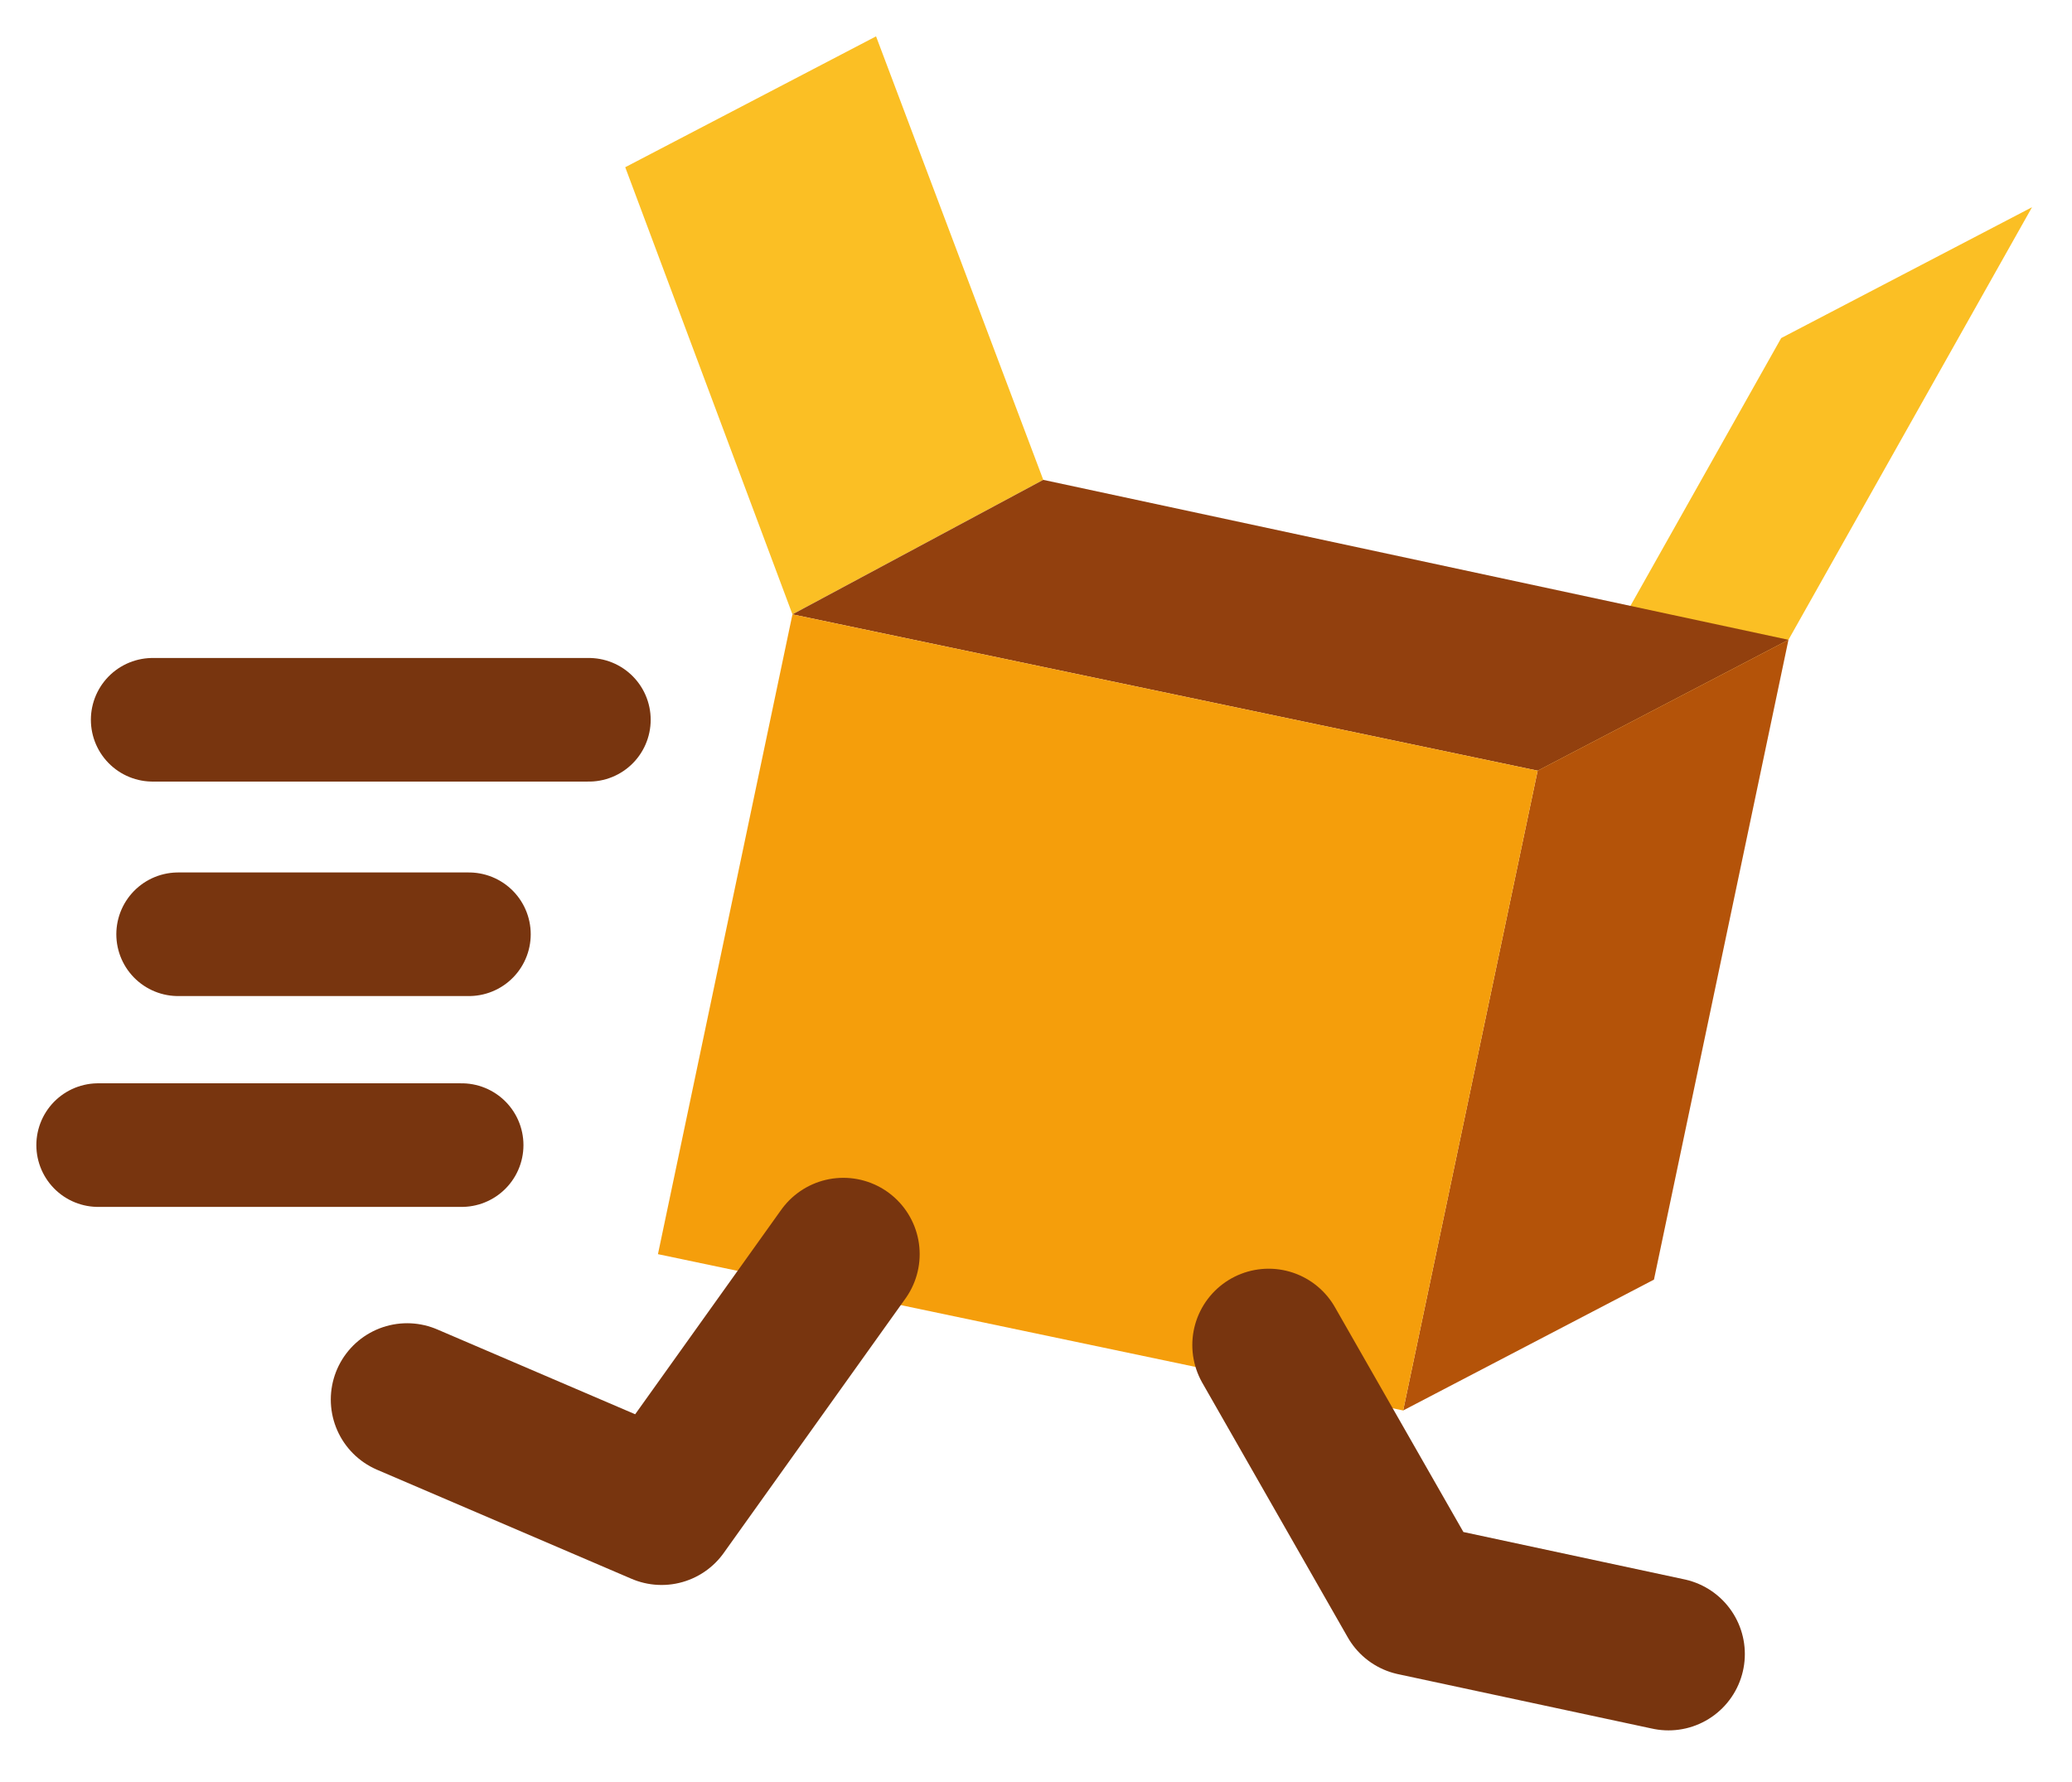
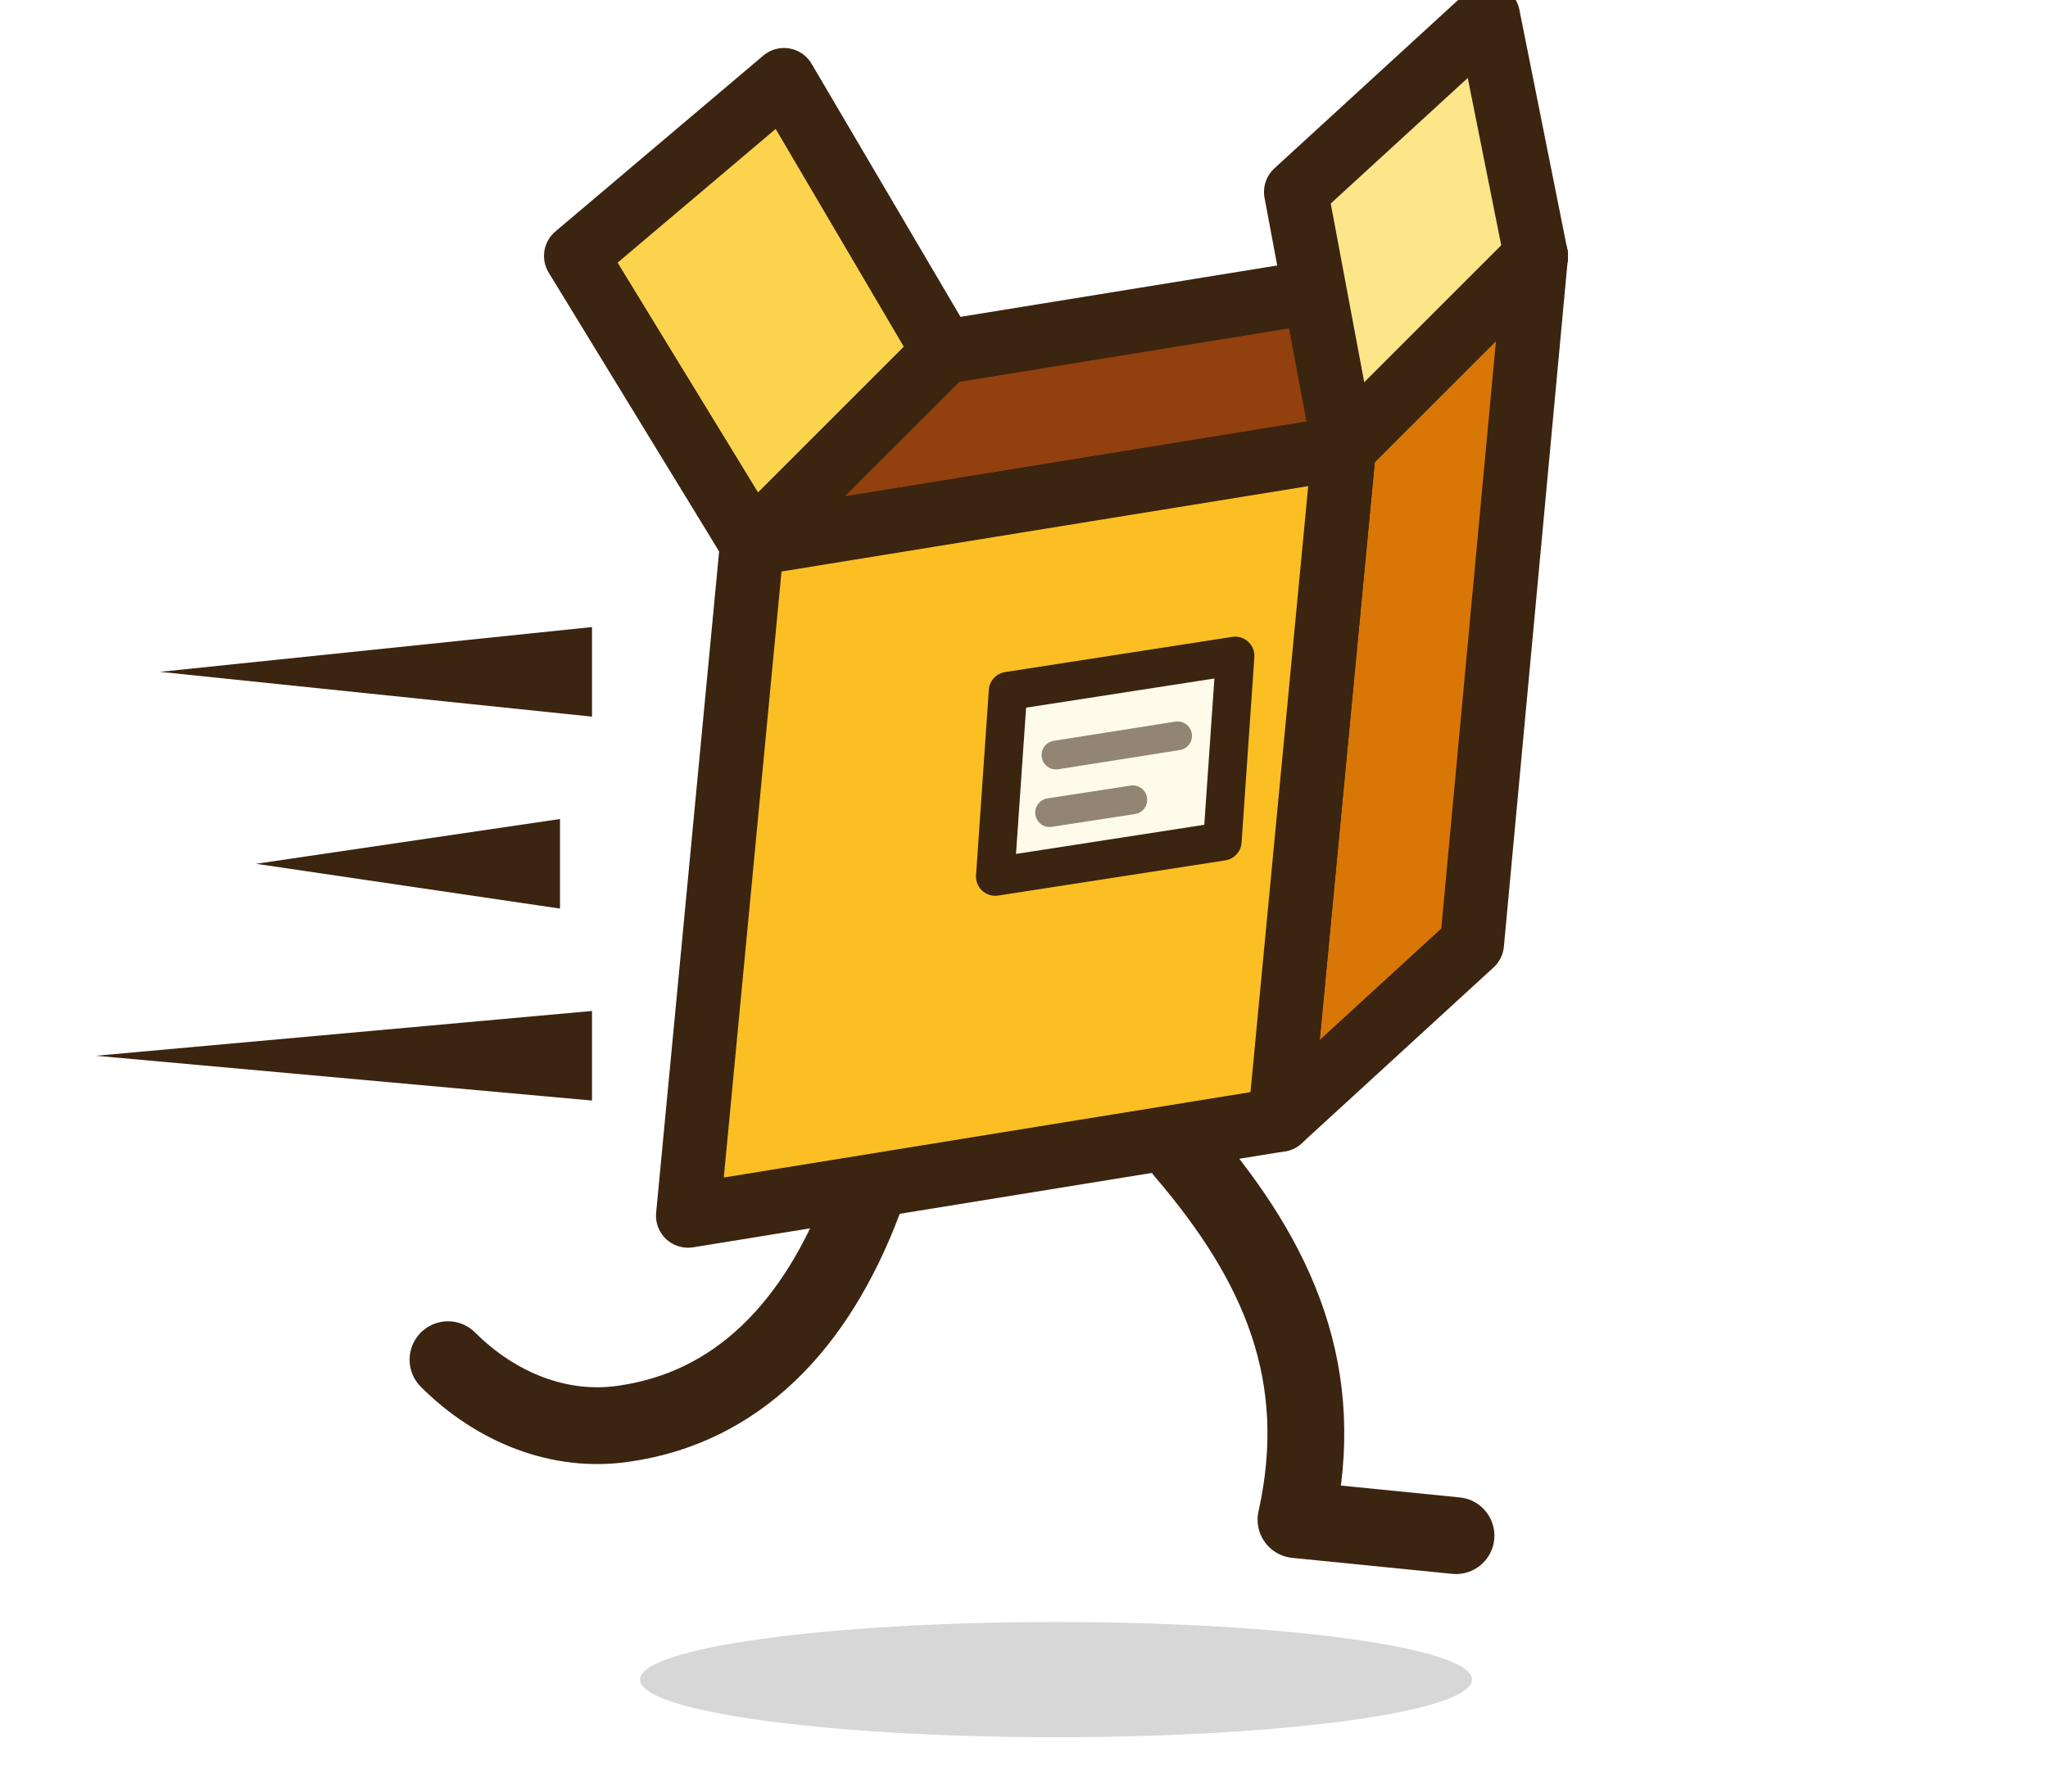
- <svg xmlns="http://www.w3.org/2000/svg" viewBox="0 0 57 49" role="img" aria-label="Rapid Parcels">
-   <path d="M16.2 19.8 L4.2 19.8" fill="none" stroke="#78350f" stroke-width="3.4" stroke-linecap="round" stroke-linejoin="round" />
-   <path d="M12.9 25.7 L4.9 25.7" fill="none" stroke="#78350f" stroke-width="3.4" stroke-linecap="round" stroke-linejoin="round" />
-   <path d="M12.7 31.5 L2.7 31.5" fill="none" stroke="#78350f" stroke-width="3.4" stroke-linecap="round" stroke-linejoin="round" />
-   <path d="M21.8 16.9 L28.7 13.2 L24.1 1 L17.2 4.6 Z" fill="#fbbf24" />
-   <path d="M42.3 21.2 L49.2 17.6 L55.9 5.7 L49 9.3 Z" fill="#fbbf24" />
-   <path d="M21.8 16.9 L28.7 13.2 L49.2 17.6 L42.3 21.2 Z" fill="#92400e" />
-   <path d="M42.3 21.2 L49.2 17.6 L45.5 35.2 L38.6 38.8 Z" fill="#b45309" />
-   <path d="M21.8 16.9 L42.3 21.2 L38.6 38.8 L18.1 34.5 Z" fill="#f59e0b" />
-   <path d="M23.2 34.5 L18.2 41.5 L11.2 38.5" fill="none" stroke="#78350f" stroke-width="4.2" stroke-linecap="round" stroke-linejoin="round" />
-   <path d="M34.9 37 L38.9 44 L45.9 45.5" fill="none" stroke="#78350f" stroke-width="4.2" stroke-linecap="round" stroke-linejoin="round" />
+ <svg xmlns="http://www.w3.org/2000/svg" viewBox="0 0 64 56" role="img" aria-label="Rapid Parcels">
+   <ellipse cx="33" cy="52.5" rx="13" ry="1.8" fill="#000" opacity="0.16" />
+   <g fill="#3b2410">
+     <path d="M18.5 19.6 L18.5 22.4 L5 21 Z" />
+     <path d="M17.5 25.6 L17.5 28.4 L8 27 Z" />
+     <path d="M18.5 31.6 L18.5 34.4 L3 33 Z" />
+   </g>
+   <g fill="none" stroke="#3b2410" stroke-width="2.4" stroke-linecap="round" stroke-linejoin="round">
+     <path d="M27 37.5 C25.5 41.5 23 44 19.5 44.5 C17.5 44.8 15.5 44 14 42.5" />
+     <path d="M37 36 C40 39.5 41.5 43 40.5 47.5 L45.5 48" />
+   </g>
+   <g stroke="#3b2410" stroke-width="2" stroke-linejoin="round">
+     <path d="M23.5 17 L29.5 11 L24.5 2.5 L18 8 Z" fill="#fcd34d" />
+     <path d="M23.5 17 L42 14 L48 8 L29.5 11 Z" fill="#92400e" />
+     <path d="M42 14 L48 8 L46.5 0.5 L40.5 6 Z" fill="#fde68a" />
+     <path d="M42 14 L48 8 L46 29.5 L40 35 Z" fill="#d97706" />
+     <path d="M23.5 17 L42 14 L40 35 L21.5 38 Z" fill="#fbbf24" />
+   </g>
+   <path d="M31.5 21.6 L38.6 20.5 L38.2 26.3 L31.1 27.4 Z" fill="#fffbeb" stroke="#3b2410" stroke-width="1.2" stroke-linejoin="round" />
+   <path d="M33 23.6 L36.8 23 M32.8 25.4 L35.4 25" stroke="#3b2410" stroke-width="0.9" stroke-linecap="round" opacity="0.55" />
</svg>
